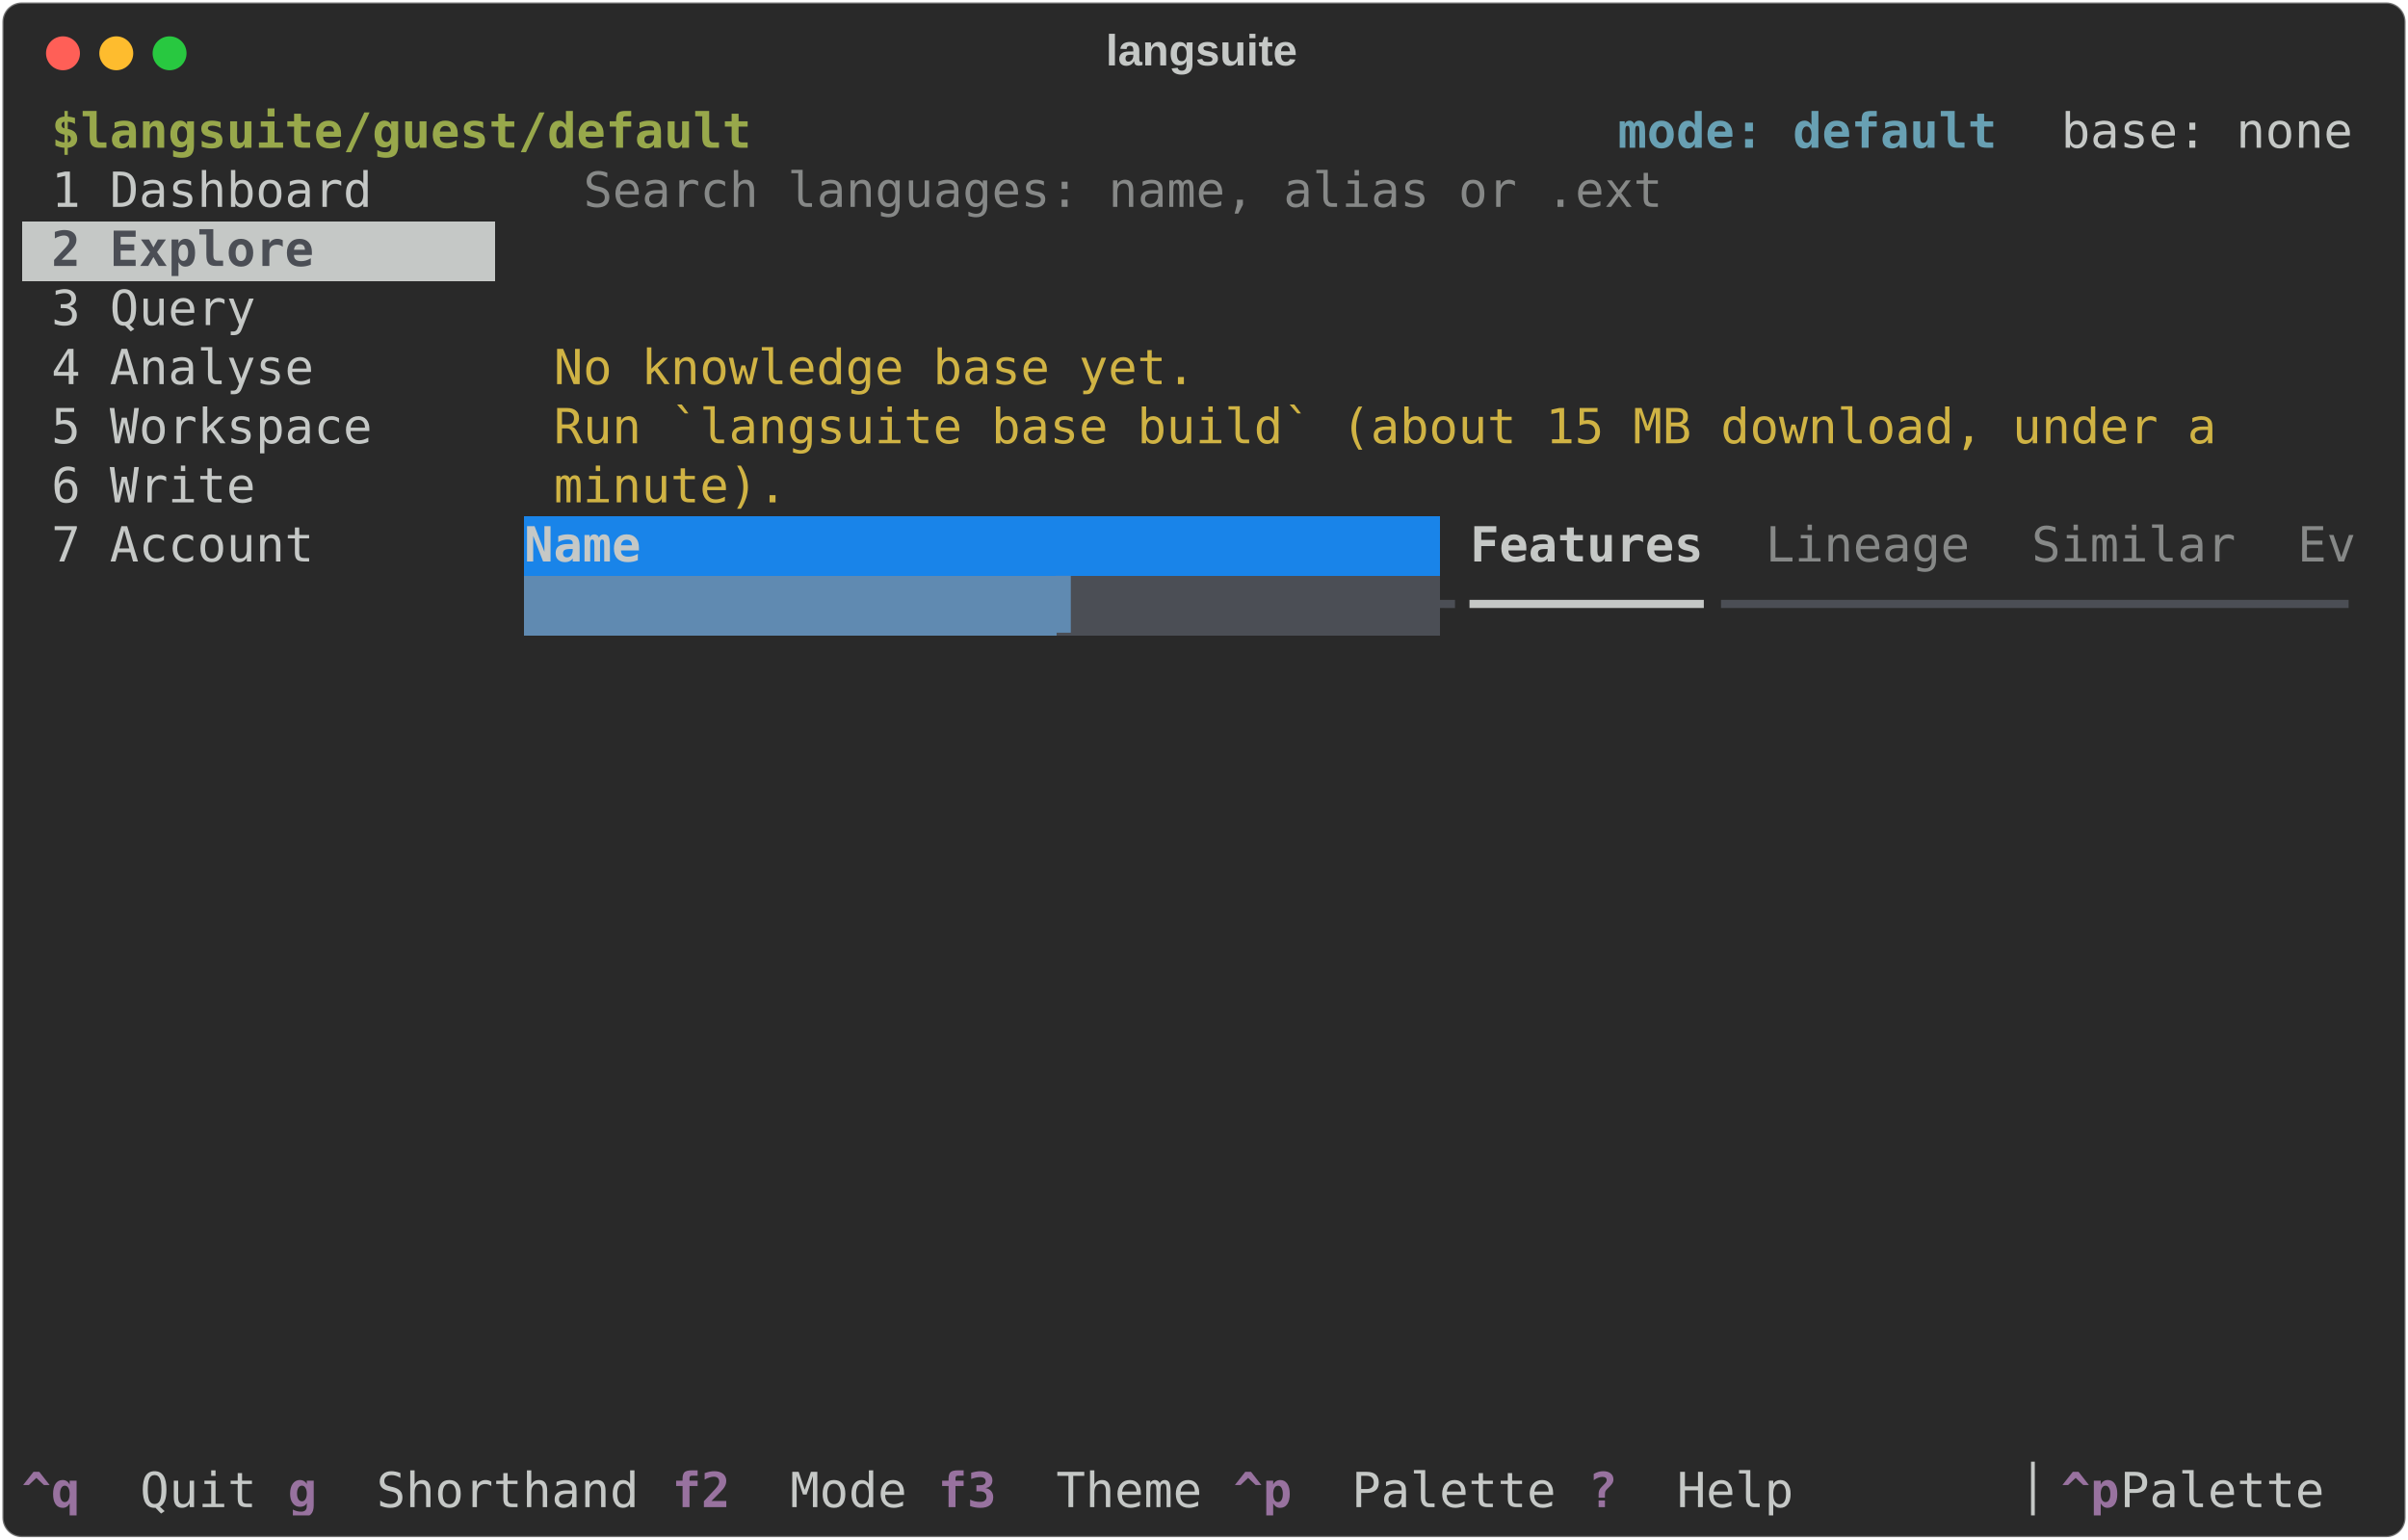
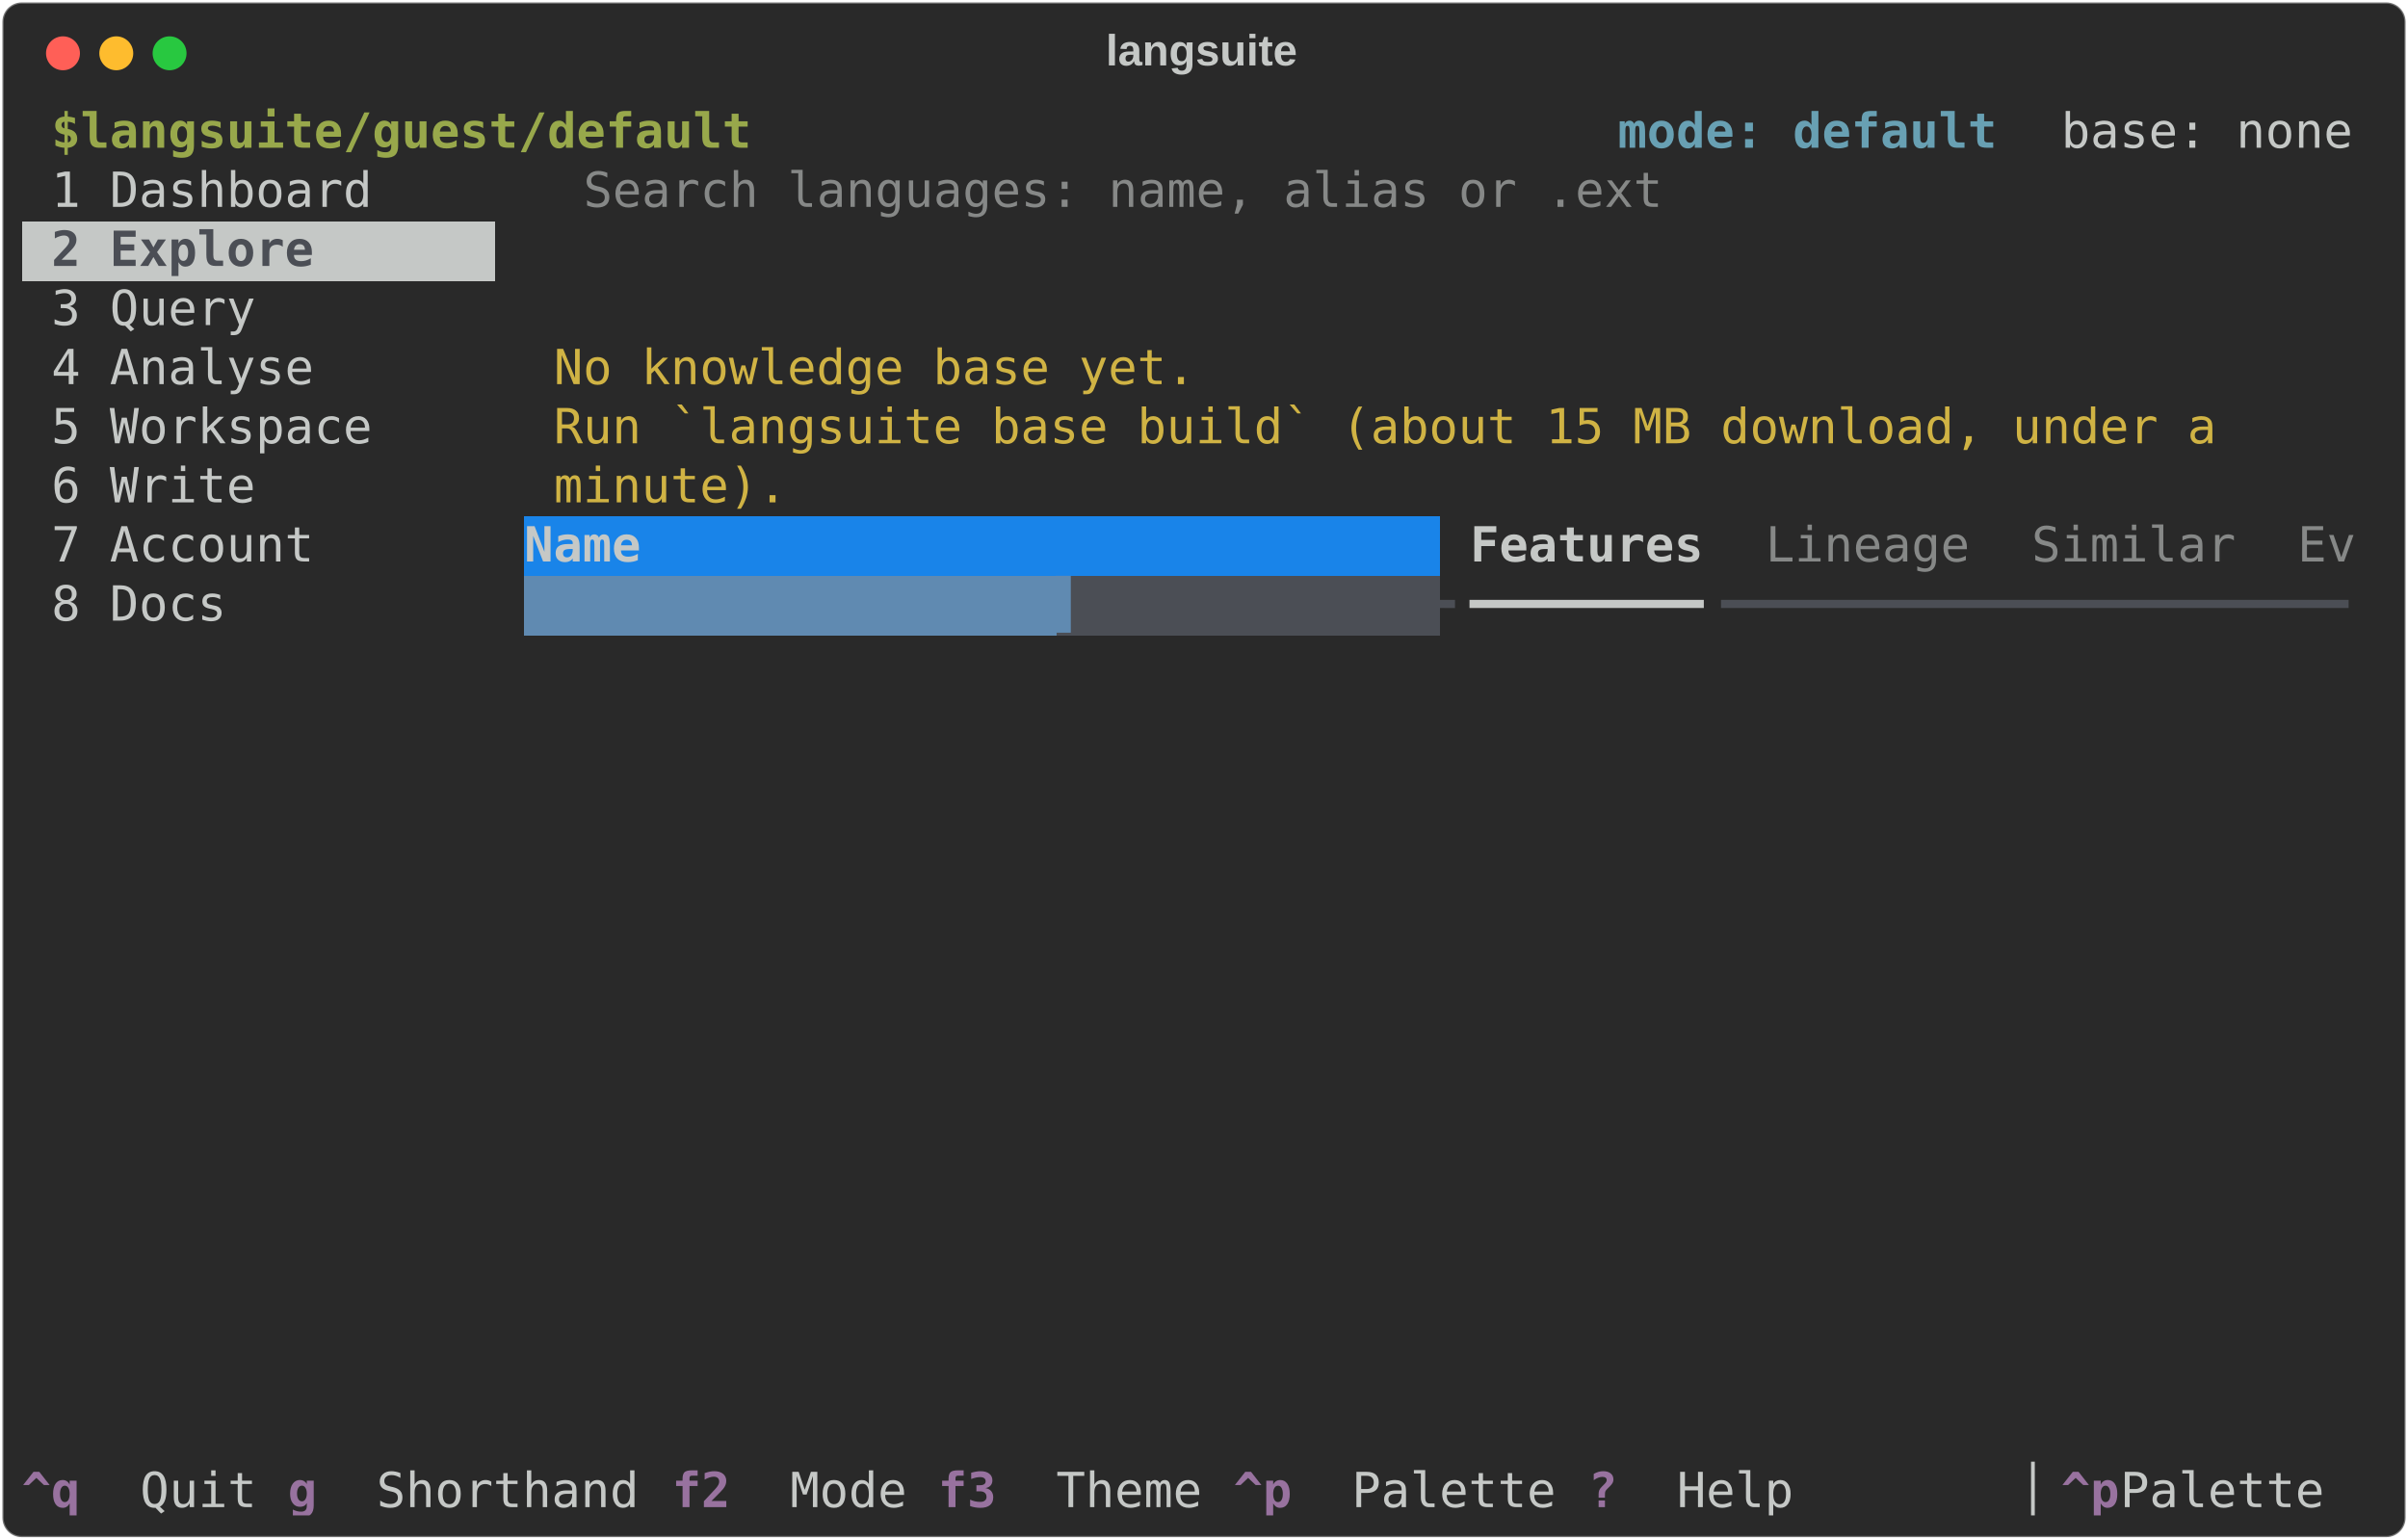
<svg xmlns="http://www.w3.org/2000/svg" class="rich-terminal" viewBox="0 0 994 635.6">
  <style>

    @font-face {
        font-family: "Fira Code";
        src: local("FiraCode-Regular"),
                url("https://cdnjs.cloudflare.com/ajax/libs/firacode/6.2.0/woff2/FiraCode-Regular.woff2") format("woff2"),
                url("https://cdnjs.cloudflare.com/ajax/libs/firacode/6.2.0/woff/FiraCode-Regular.woff") format("woff");
        font-style: normal;
        font-weight: 400;
    }
    @font-face {
        font-family: "Fira Code";
        src: local("FiraCode-Bold"),
                url("https://cdnjs.cloudflare.com/ajax/libs/firacode/6.2.0/woff2/FiraCode-Bold.woff2") format("woff2"),
                url("https://cdnjs.cloudflare.com/ajax/libs/firacode/6.2.0/woff/FiraCode-Bold.woff") format("woff");
        font-style: bold;
        font-weight: 700;
    }

    .terminal-matrix {
        font-family: Fira Code, monospace;
        font-size: 20px;
        line-height: 24.4px;
        font-variant-east-asian: full-width;
    }

    .terminal-title {
        font-size: 18px;
        font-weight: bold;
        font-family: arial;
    }

    .terminal-r1 { fill: #c5c8c6 }
.terminal-r2 { fill: #98a84b;font-weight: bold }
.terminal-r3 { fill: #68a0b3;font-weight: bold }
.terminal-r4 { fill: #868887 }
.terminal-r5 { fill: #4b4e55;font-weight: bold }
.terminal-r6 { fill: #d0b344 }
.terminal-r7 { fill: #c5c8c6;font-weight: bold }
.terminal-r8 { fill: #292929 }
.terminal-r9 { fill: #608ab1 }
.terminal-r10 { fill: #4b4e55 }
.terminal-r11 { fill: #98729f;font-weight: bold }
    </style>
  <defs>
    <clipPath id="terminal-clip-terminal">
      <rect x="0" y="0" width="975.0" height="584.6" />
    </clipPath>
    <clipPath id="terminal-line-0">
      <rect x="0" y="1.5" width="976" height="24.65" />
    </clipPath>
    <clipPath id="terminal-line-1">
      <rect x="0" y="25.9" width="976" height="24.65" />
    </clipPath>
    <clipPath id="terminal-line-2">
      <rect x="0" y="50.3" width="976" height="24.65" />
    </clipPath>
    <clipPath id="terminal-line-3">
      <rect x="0" y="74.7" width="976" height="24.65" />
    </clipPath>
    <clipPath id="terminal-line-4">
      <rect x="0" y="99.1" width="976" height="24.65" />
    </clipPath>
    <clipPath id="terminal-line-5">
      <rect x="0" y="123.5" width="976" height="24.65" />
    </clipPath>
    <clipPath id="terminal-line-6">
      <rect x="0" y="147.9" width="976" height="24.65" />
    </clipPath>
    <clipPath id="terminal-line-7">
      <rect x="0" y="172.3" width="976" height="24.65" />
    </clipPath>
    <clipPath id="terminal-line-8">
      <rect x="0" y="196.7" width="976" height="24.65" />
    </clipPath>
    <clipPath id="terminal-line-9">
      <rect x="0" y="221.1" width="976" height="24.65" />
    </clipPath>
    <clipPath id="terminal-line-10">
      <rect x="0" y="245.5" width="976" height="24.65" />
    </clipPath>
    <clipPath id="terminal-line-11">
      <rect x="0" y="269.9" width="976" height="24.65" />
    </clipPath>
    <clipPath id="terminal-line-12">
      <rect x="0" y="294.3" width="976" height="24.65" />
    </clipPath>
    <clipPath id="terminal-line-13">
      <rect x="0" y="318.7" width="976" height="24.65" />
    </clipPath>
    <clipPath id="terminal-line-14">
      <rect x="0" y="343.1" width="976" height="24.65" />
    </clipPath>
    <clipPath id="terminal-line-15">
      <rect x="0" y="367.5" width="976" height="24.65" />
    </clipPath>
    <clipPath id="terminal-line-16">
      <rect x="0" y="391.9" width="976" height="24.65" />
    </clipPath>
    <clipPath id="terminal-line-17">
      <rect x="0" y="416.3" width="976" height="24.65" />
    </clipPath>
    <clipPath id="terminal-line-18">
      <rect x="0" y="440.7" width="976" height="24.65" />
    </clipPath>
    <clipPath id="terminal-line-19">
      <rect x="0" y="465.1" width="976" height="24.65" />
    </clipPath>
    <clipPath id="terminal-line-20">
      <rect x="0" y="489.5" width="976" height="24.65" />
    </clipPath>
    <clipPath id="terminal-line-21">
      <rect x="0" y="513.9" width="976" height="24.65" />
    </clipPath>
    <clipPath id="terminal-line-22">
      <rect x="0" y="538.3" width="976" height="24.65" />
    </clipPath>
  </defs>
  <rect fill="#292929" stroke="rgba(255,255,255,0.35)" stroke-width="1" x="1" y="1" width="992" height="633.6" rx="8" />
  <text class="terminal-title" fill="#c5c8c6" text-anchor="middle" x="496" y="27">langsuite</text>
  <g transform="translate(26,22)">
    <circle cx="0" cy="0" r="7" fill="#ff5f57" />
    <circle cx="22" cy="0" r="7" fill="#febc2e" />
    <circle cx="44" cy="0" r="7" fill="#28c840" />
  </g>
  <g transform="translate(9, 41)" clip-path="url(#terminal-clip-terminal)">
    <rect fill="#c5c8c6" x="0" y="50.3" width="12.2" height="24.65" shape-rendering="crispEdges" />
    <rect fill="#c5c8c6" x="12.2" y="50.3" width="109.8" height="24.65" shape-rendering="crispEdges" />
    <rect fill="#c5c8c6" x="122" y="50.3" width="73.2" height="24.65" shape-rendering="crispEdges" />
    <rect fill="#1984e9" x="207.4" y="172.3" width="378.2" height="24.65" shape-rendering="crispEdges" />
    <rect fill="#608ab1" x="207.4" y="196.7" width="219.6" height="24.65" shape-rendering="crispEdges" />
    <rect fill="#4b4e55" x="427" y="196.7" width="12.2" height="24.65" shape-rendering="crispEdges" />
    <rect fill="#4b4e55" x="439.2" y="196.7" width="146.4" height="24.65" shape-rendering="crispEdges" />
    <g class="terminal-matrix">
      <text class="terminal-r2" x="12.2" y="20" textLength="292.8" clip-path="url(#terminal-line-0)">$langsuite/guest/default</text>
      <text class="terminal-r3" x="658.8" y="20" textLength="158.6" clip-path="url(#terminal-line-0)">mode: default</text>
      <text class="terminal-r1" x="841.8" y="20" textLength="122" clip-path="url(#terminal-line-0)">base: none</text>
      <text class="terminal-r1" x="976" y="20" textLength="12.2" clip-path="url(#terminal-line-0)">
</text>
      <text class="terminal-r1" x="12.2" y="44.4" textLength="134.2" clip-path="url(#terminal-line-1)">1 Dashboard</text>
      <text class="terminal-r4" x="231.8" y="44.4" textLength="451.4" clip-path="url(#terminal-line-1)">Search languages: name, alias or .ext</text>
      <text class="terminal-r1" x="976" y="44.4" textLength="12.2" clip-path="url(#terminal-line-1)">
</text>
      <text class="terminal-r5" x="12.2" y="68.8" textLength="109.8" clip-path="url(#terminal-line-2)">2 Explore</text>
      <text class="terminal-r1" x="976" y="68.8" textLength="12.2" clip-path="url(#terminal-line-2)">
</text>
      <text class="terminal-r1" x="12.2" y="93.2" textLength="85.4" clip-path="url(#terminal-line-3)">3 Query</text>
      <text class="terminal-r1" x="976" y="93.2" textLength="12.2" clip-path="url(#terminal-line-3)">
</text>
      <text class="terminal-r1" x="12.2" y="117.6" textLength="109.8" clip-path="url(#terminal-line-4)">4 Analyse</text>
      <text class="terminal-r6" x="219.6" y="117.6" textLength="268.4" clip-path="url(#terminal-line-4)">No knowledge base yet.</text>
      <text class="terminal-r1" x="976" y="117.6" textLength="12.2" clip-path="url(#terminal-line-4)">
</text>
      <text class="terminal-r1" x="12.2" y="142" textLength="134.2" clip-path="url(#terminal-line-5)">5 Workspace</text>
      <text class="terminal-r6" x="219.6" y="142" textLength="695.4" clip-path="url(#terminal-line-5)">Run `langsuite base build` (about 15 MB download, under a</text>
      <text class="terminal-r1" x="976" y="142" textLength="12.2" clip-path="url(#terminal-line-5)">
</text>
      <text class="terminal-r1" x="12.2" y="166.4" textLength="85.4" clip-path="url(#terminal-line-6)">6 Write</text>
      <text class="terminal-r6" x="219.6" y="166.4" textLength="97.6" clip-path="url(#terminal-line-6)">minute).</text>
      <text class="terminal-r1" x="976" y="166.4" textLength="12.2" clip-path="url(#terminal-line-6)">
</text>
      <text class="terminal-r1" x="12.2" y="190.8" textLength="109.8" clip-path="url(#terminal-line-7)">7 Account</text>
      <text class="terminal-r7" x="207.4" y="190.8" textLength="378.2" clip-path="url(#terminal-line-7)"> Name                          </text>
      <text class="terminal-r7" x="597.8" y="190.8" textLength="97.6" clip-path="url(#terminal-line-7)">Features</text>
      <text class="terminal-r4" x="719.8" y="190.8" textLength="85.4" clip-path="url(#terminal-line-7)">Lineage</text>
      <text class="terminal-r4" x="829.6" y="190.8" textLength="85.4" clip-path="url(#terminal-line-7)">Similar</text>
      <text class="terminal-r4" x="939.4" y="190.8" textLength="24.4" clip-path="url(#terminal-line-7)">Ev</text>
      <text class="terminal-r1" x="976" y="190.8" textLength="12.2" clip-path="url(#terminal-line-7)">
</text>
+       <text class="terminal-r1" x="12.2" y="215.2" textLength="73.2" clip-path="url(#terminal-line-8)">8 Docs</text>
      <text class="terminal-r9" x="427" y="215.2" textLength="12.2" clip-path="url(#terminal-line-8)">▌</text>
      <text class="terminal-r10" x="585.6" y="215.2" textLength="12.2" clip-path="url(#terminal-line-8)">╸</text>
      <text class="terminal-r1" x="597.8" y="215.2" textLength="97.6" clip-path="url(#terminal-line-8)">━━━━━━━━</text>
      <text class="terminal-r10" x="695.4" y="215.2" textLength="268.4" clip-path="url(#terminal-line-8)">╺━━━━━━━━━━━━━━━━━━━━━</text>
      <text class="terminal-r1" x="976" y="215.2" textLength="12.2" clip-path="url(#terminal-line-8)">
</text>
      <text class="terminal-r1" x="976" y="239.6" textLength="12.2" clip-path="url(#terminal-line-9)">
</text>
      <text class="terminal-r1" x="976" y="264" textLength="12.2" clip-path="url(#terminal-line-10)">
</text>
      <text class="terminal-r1" x="976" y="288.4" textLength="12.2" clip-path="url(#terminal-line-11)">
</text>
      <text class="terminal-r1" x="976" y="312.8" textLength="12.2" clip-path="url(#terminal-line-12)">
</text>
      <text class="terminal-r1" x="976" y="337.2" textLength="12.2" clip-path="url(#terminal-line-13)">
</text>
      <text class="terminal-r1" x="976" y="361.6" textLength="12.2" clip-path="url(#terminal-line-14)">
</text>
      <text class="terminal-r1" x="976" y="386" textLength="12.2" clip-path="url(#terminal-line-15)">
</text>
      <text class="terminal-r1" x="976" y="410.4" textLength="12.2" clip-path="url(#terminal-line-16)">
</text>
      <text class="terminal-r1" x="976" y="434.8" textLength="12.2" clip-path="url(#terminal-line-17)">
</text>
      <text class="terminal-r1" x="976" y="459.2" textLength="12.2" clip-path="url(#terminal-line-18)">
</text>
      <text class="terminal-r1" x="976" y="483.6" textLength="12.2" clip-path="url(#terminal-line-19)">
</text>
      <text class="terminal-r1" x="976" y="508" textLength="12.2" clip-path="url(#terminal-line-20)">
</text>
      <text class="terminal-r1" x="976" y="532.4" textLength="12.2" clip-path="url(#terminal-line-21)">
</text>
      <text class="terminal-r1" x="976" y="556.8" textLength="12.2" clip-path="url(#terminal-line-22)">
</text>
      <text class="terminal-r11" x="0" y="581.2" textLength="48.8" clip-path="url(#terminal-line-23)"> ^q </text>
      <text class="terminal-r1" x="48.8" y="581.2" textLength="61" clip-path="url(#terminal-line-23)">Quit </text>
      <text class="terminal-r11" x="109.8" y="581.2" textLength="36.6" clip-path="url(#terminal-line-23)"> g </text>
      <text class="terminal-r1" x="146.4" y="581.2" textLength="122" clip-path="url(#terminal-line-23)">Shorthand </text>
      <text class="terminal-r11" x="268.4" y="581.2" textLength="48.8" clip-path="url(#terminal-line-23)"> f2 </text>
      <text class="terminal-r1" x="317.2" y="581.2" textLength="61" clip-path="url(#terminal-line-23)">Mode </text>
      <text class="terminal-r11" x="378.2" y="581.2" textLength="48.8" clip-path="url(#terminal-line-23)"> f3 </text>
      <text class="terminal-r1" x="427" y="581.2" textLength="73.2" clip-path="url(#terminal-line-23)">Theme </text>
      <text class="terminal-r11" x="500.2" y="581.2" textLength="48.8" clip-path="url(#terminal-line-23)"> ^p </text>
      <text class="terminal-r1" x="549" y="581.2" textLength="97.6" clip-path="url(#terminal-line-23)">Palette </text>
      <text class="terminal-r11" x="646.6" y="581.2" textLength="36.6" clip-path="url(#terminal-line-23)"> ? </text>
      <text class="terminal-r1" x="683.2" y="581.2" textLength="61" clip-path="url(#terminal-line-23)">Help </text>
      <text class="terminal-r1" x="829.6" y="581.2" textLength="12.2" clip-path="url(#terminal-line-23)">▏</text>
      <text class="terminal-r11" x="841.8" y="581.2" textLength="24.4" clip-path="url(#terminal-line-23)">^p</text>
      <text class="terminal-r1" x="866.2" y="581.2" textLength="97.6" clip-path="url(#terminal-line-23)"> Palette</text>
    </g>
  </g>
</svg>
